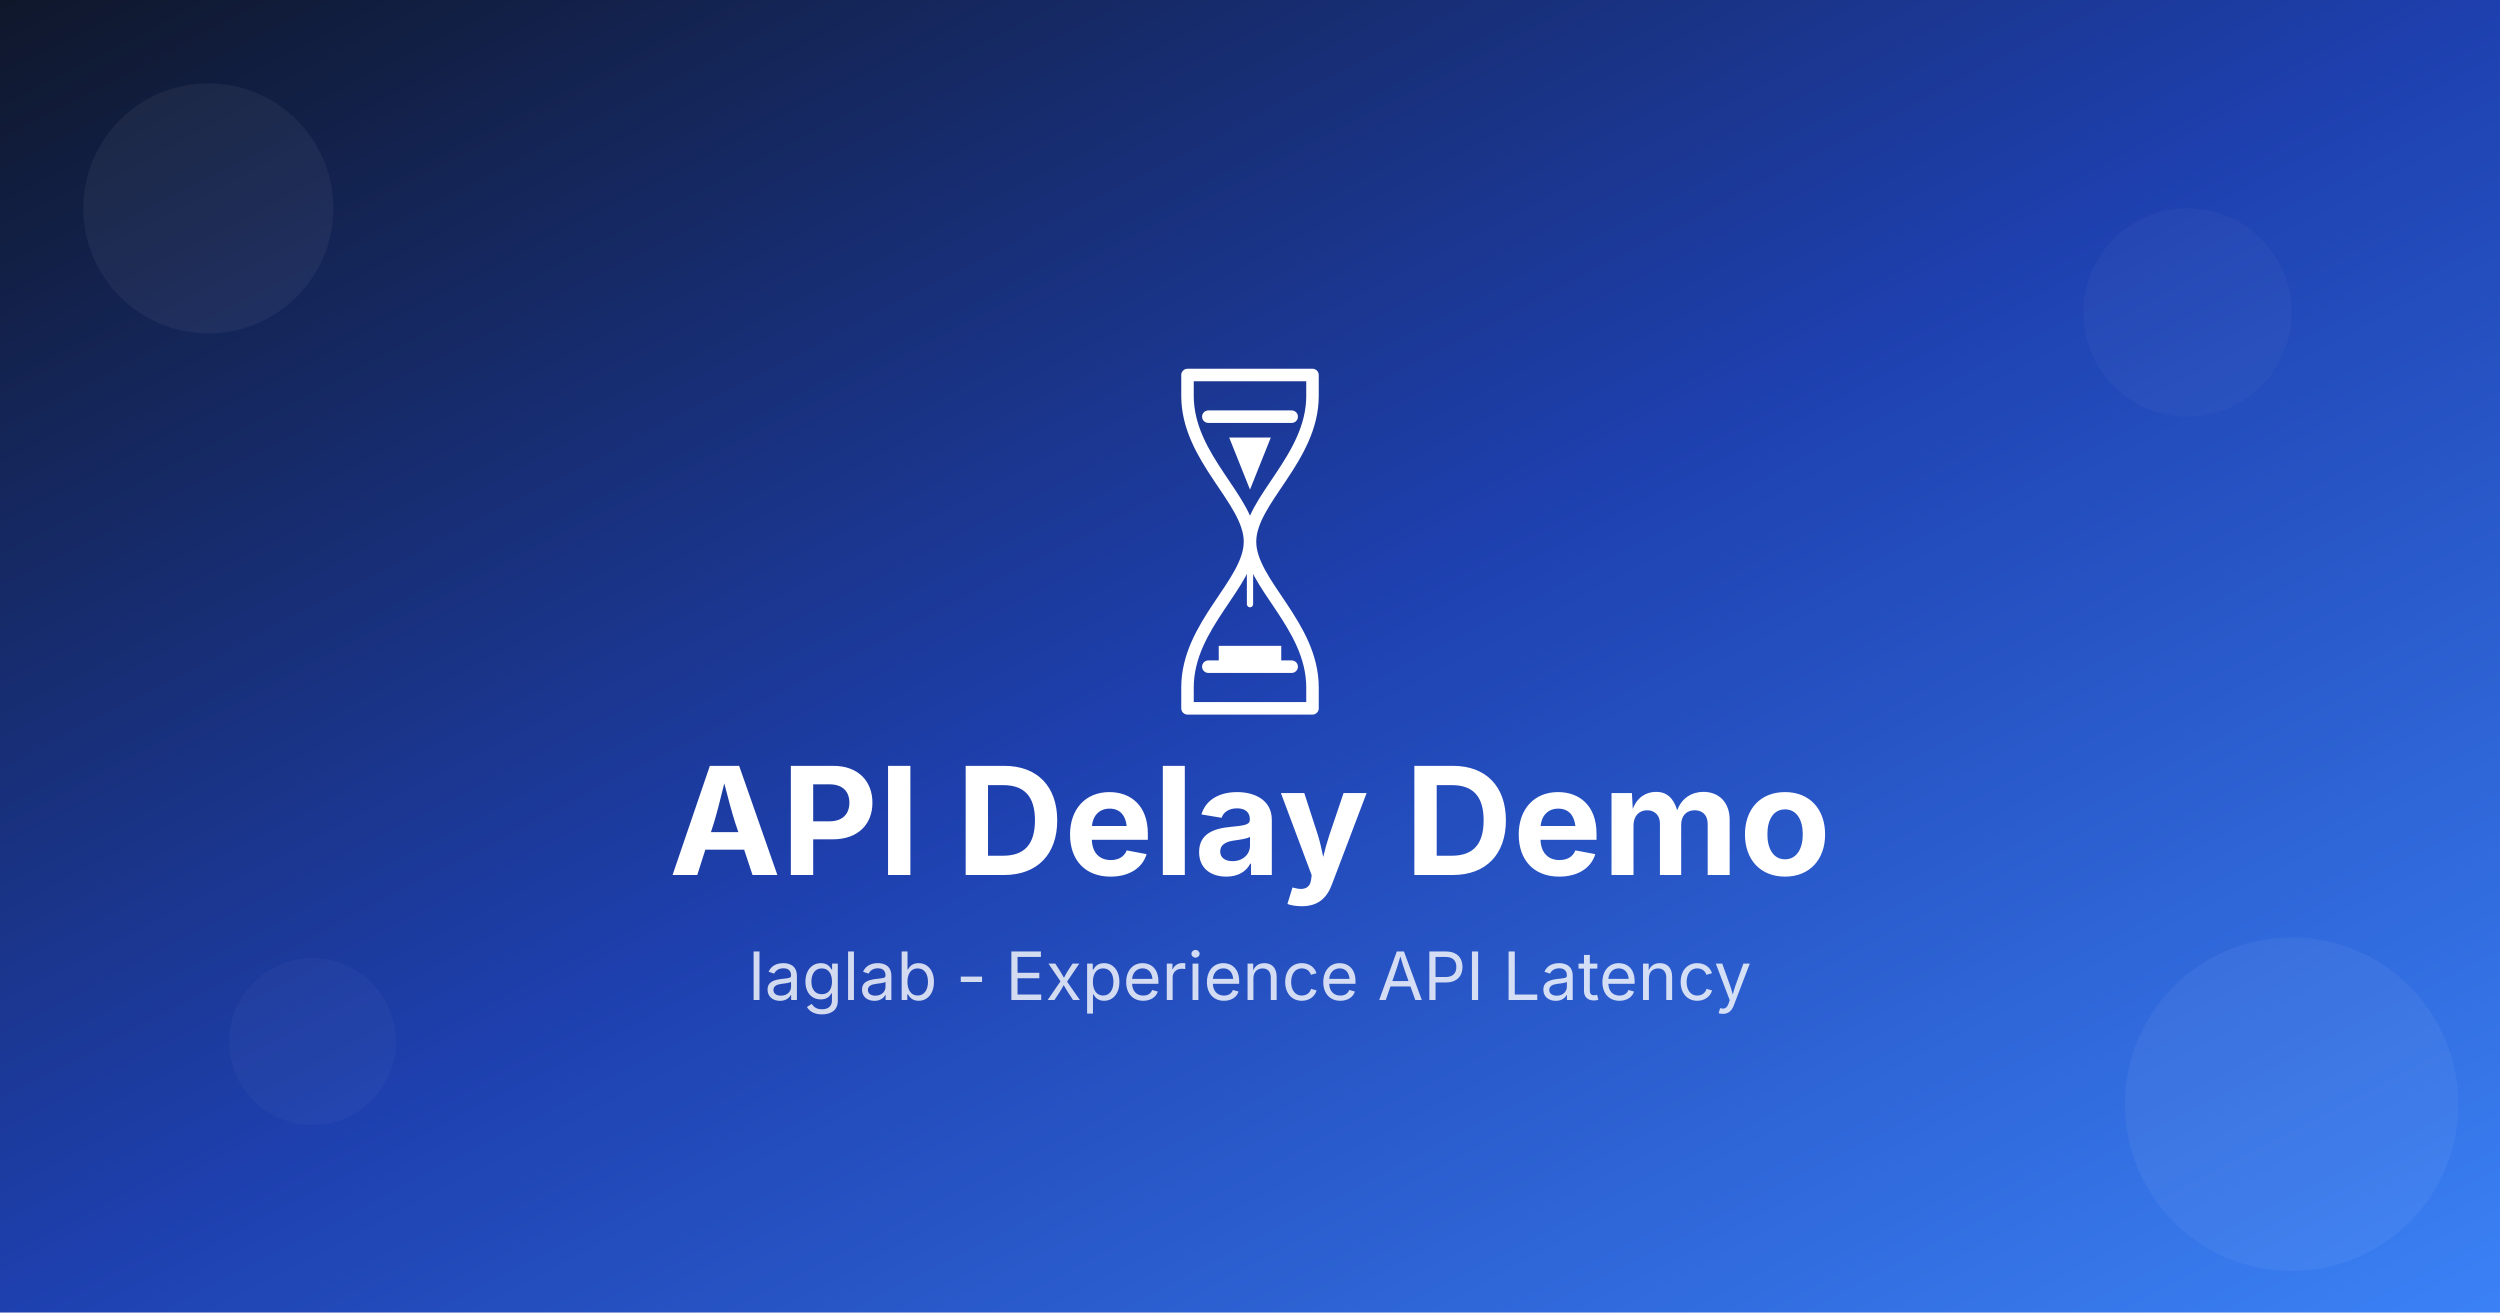
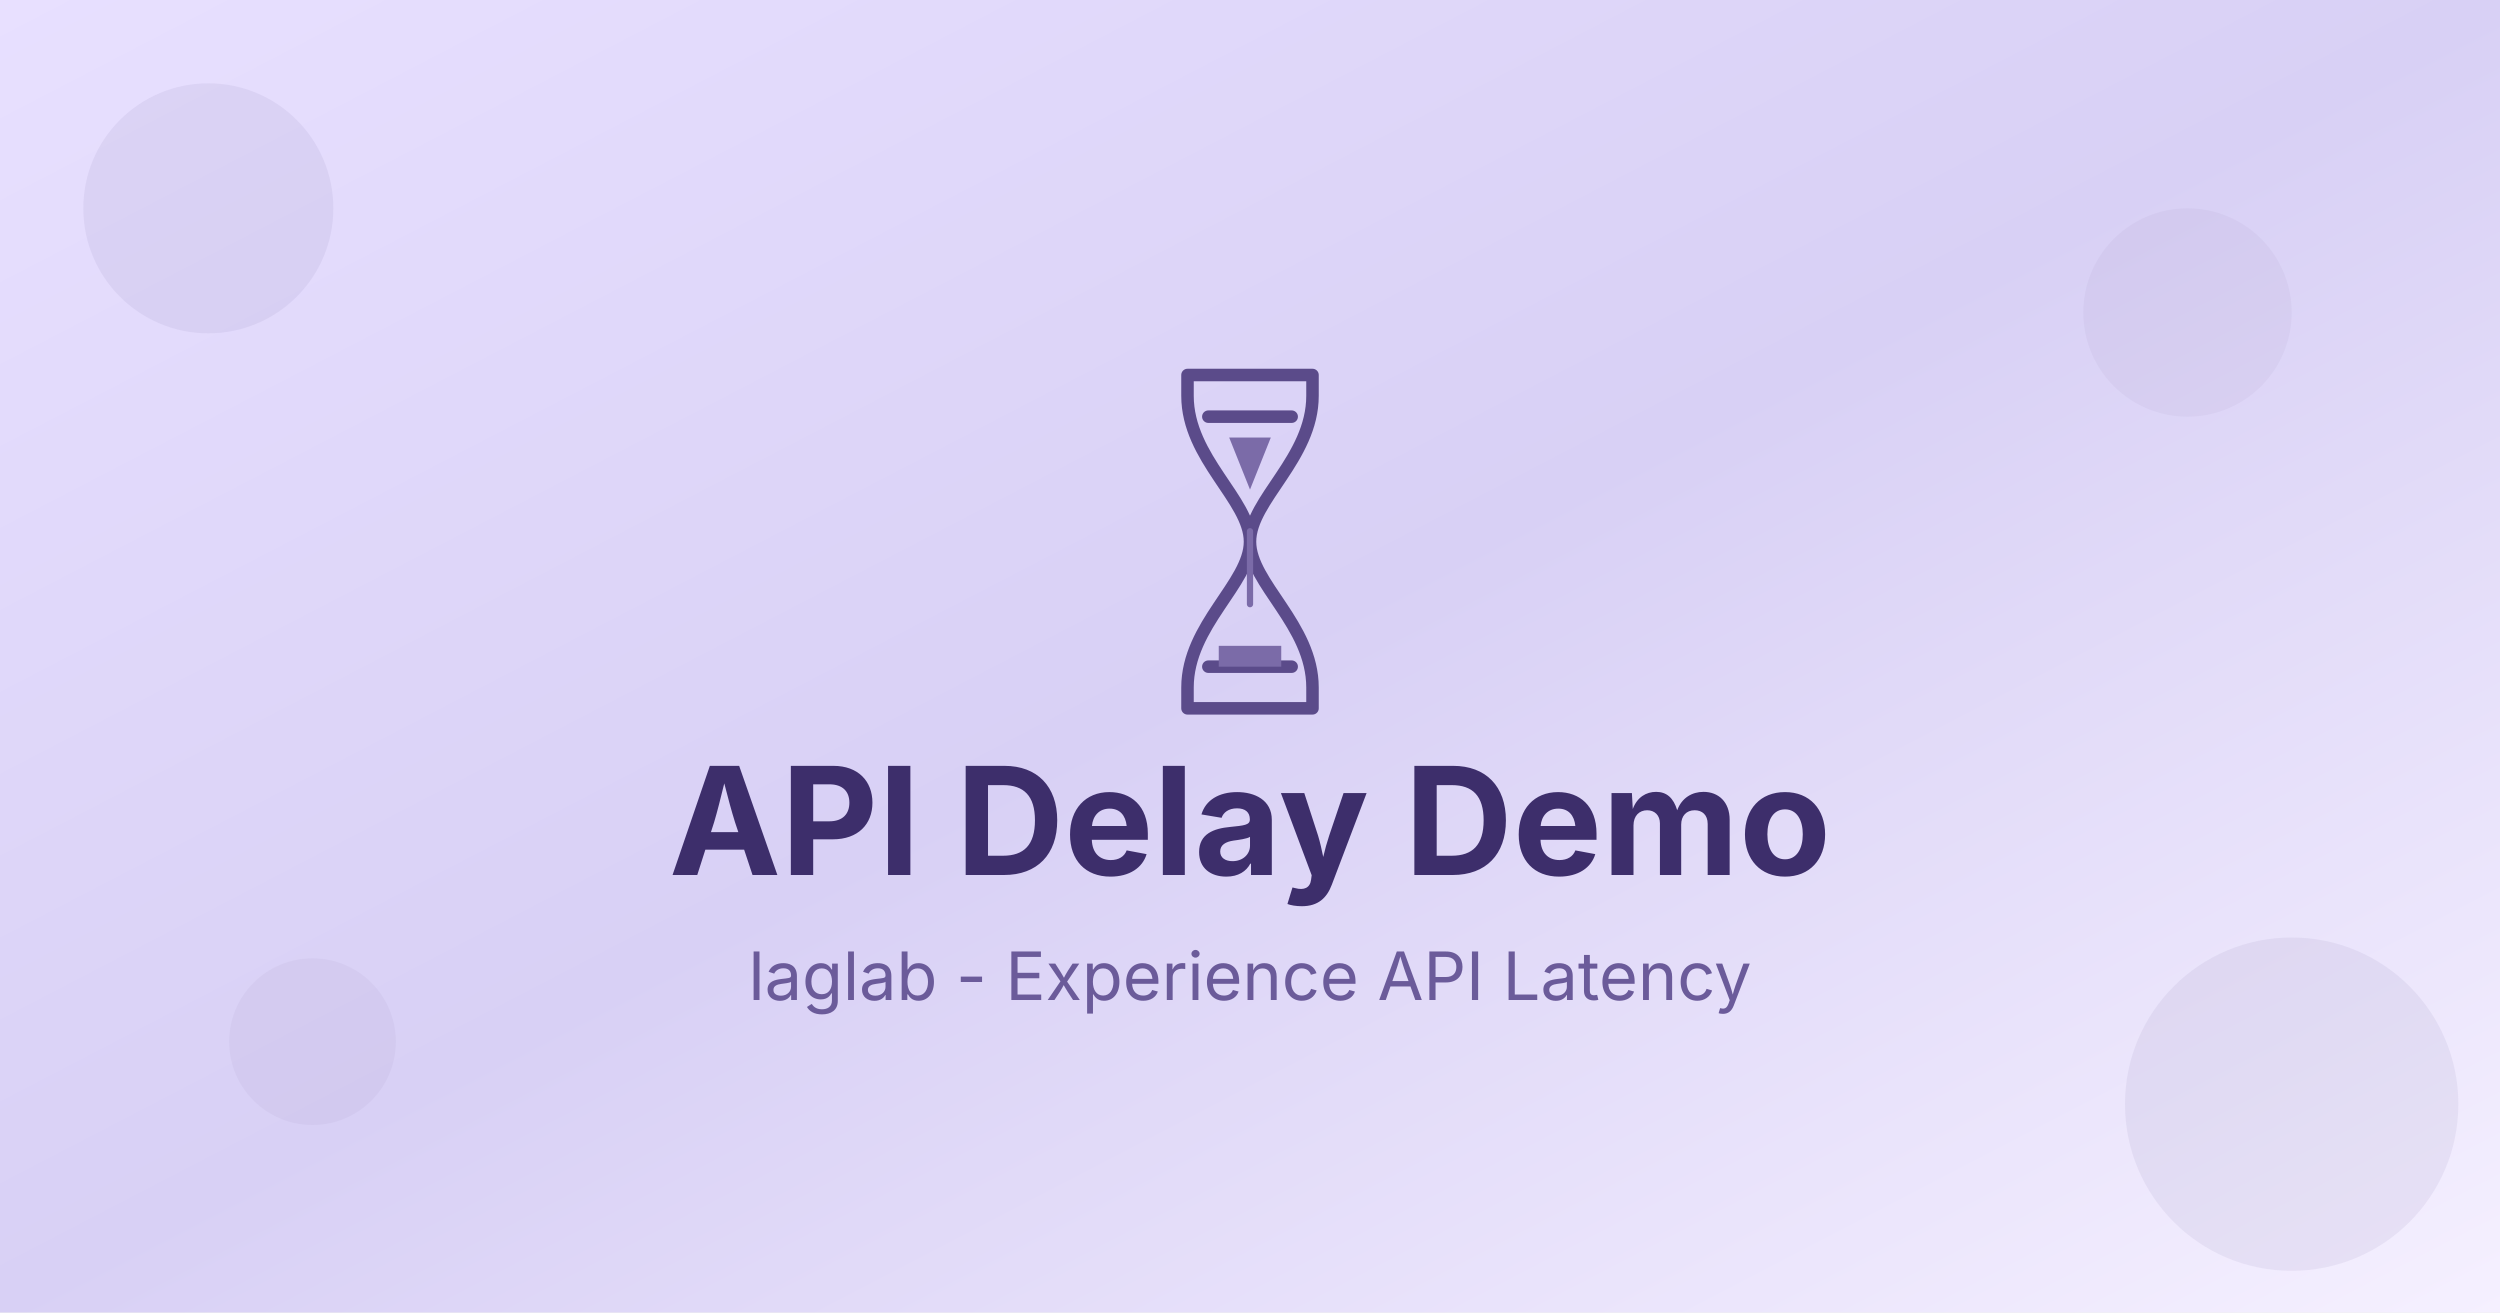
<svg xmlns="http://www.w3.org/2000/svg" width="1200" height="630" viewBox="0 0 1200 630">
  <defs>
    <linearGradient id="bgGradient" x1="0%" y1="0%" x2="100%" y2="100%">
-       <stop offset="0%" style="stop-color:#0f172a" />
-       <stop offset="50%" style="stop-color:#1e40af" />
-       <stop offset="100%" style="stop-color:#3b82f6" />
+       <stop offset="0%" style="stop-color:#E8E0FF" />
+       <stop offset="50%" style="stop-color:#D8D0F5" />
+       <stop offset="100%" style="stop-color:#F5F0FF" />
    </linearGradient>
  </defs>
  <rect width="1200" height="630" fill="url(#bgGradient)" />
-   <g transform="translate(540, 180)" fill="none" stroke="white" stroke-width="6" stroke-linecap="round" stroke-linejoin="round">
+   <g transform="translate(540, 180)" fill="none" stroke="#5B4B8A" stroke-width="6" stroke-linecap="round" stroke-linejoin="round">
    <path d="M30 0 L90 0 L90 10 C90 40 60 60 60 80 C60 100 90 120 90 150 L90 160 L30 160 L30 150 C30 120 60 100 60 80 C60 60 30 40 30 10 Z" />
    <path d="M40 20 L80 20" />
    <path d="M40 140 L80 140" />
-     <path d="M50 30 L70 30 L60 55 Z" fill="white" stroke="none" />
-     <path d="M45 130 L75 130 L75 140 L45 140 Z" fill="white" stroke="none" />
-     <line x1="60" y1="75" x2="60" y2="110" stroke="white" stroke-width="3" />
+     <path d="M50 30 L70 30 L60 55 Z" fill="#7B6BA8" stroke="none" />
+     <path d="M45 130 L75 130 L75 140 L45 140 Z" fill="#7B6BA8" stroke="none" />
+     <line x1="60" y1="75" x2="60" y2="110" stroke="#7B6BA8" stroke-width="3" />
  </g>
-   <text x="600" y="420" font-family="system-ui, -apple-system, sans-serif" font-size="72" font-weight="bold" fill="white" text-anchor="middle">
+   <text x="600" y="420" font-family="system-ui, -apple-system, sans-serif" font-size="72" font-weight="bold" fill="#3D2E6B" text-anchor="middle">
    API Delay Demo
  </text>
-   <text x="600" y="480" font-family="system-ui, -apple-system, sans-serif" font-size="32" fill="rgba(255,255,255,0.8)" text-anchor="middle">
+   <text x="600" y="480" font-family="system-ui, -apple-system, sans-serif" font-size="32" fill="#6B5B9A" text-anchor="middle">
    laglab - Experience API Latency
  </text>
-   <circle cx="100" cy="100" r="60" fill="rgba(255,255,255,0.05)" />
-   <circle cx="1100" cy="530" r="80" fill="rgba(255,255,255,0.05)" />
-   <circle cx="150" cy="500" r="40" fill="rgba(255,255,255,0.03)" />
-   <circle cx="1050" cy="150" r="50" fill="rgba(255,255,255,0.03)" />
+   <circle cx="100" cy="100" r="60" fill="rgba(91,75,138,0.08)" />
+   <circle cx="1100" cy="530" r="80" fill="rgba(91,75,138,0.08)" />
+   <circle cx="150" cy="500" r="40" fill="rgba(91,75,138,0.05)" />
+   <circle cx="1050" cy="150" r="50" fill="rgba(91,75,138,0.05)" />
</svg>
